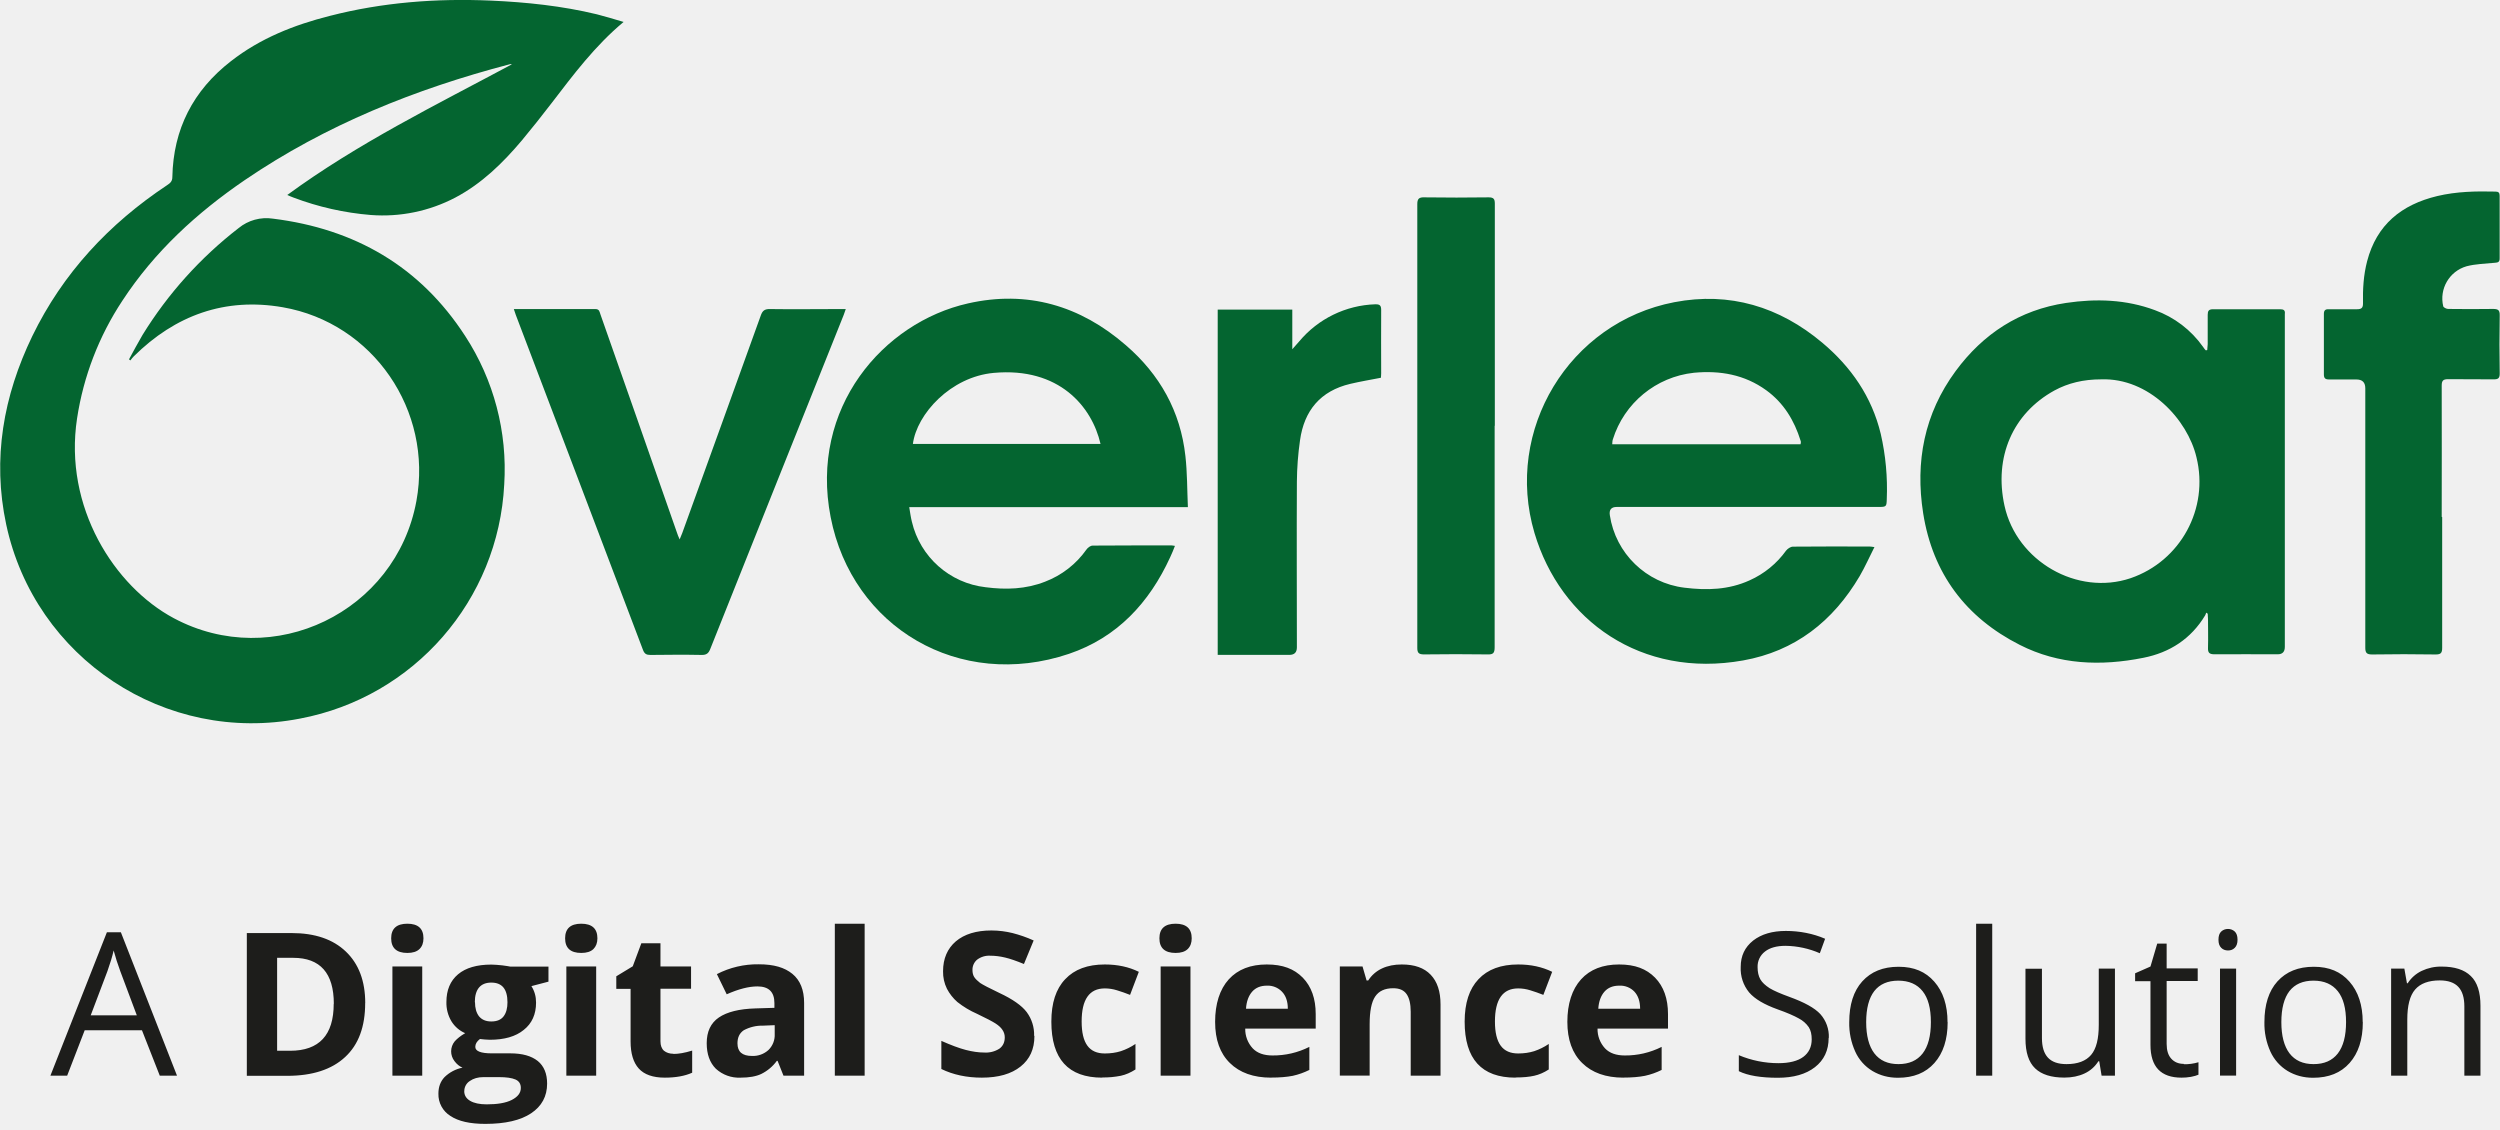
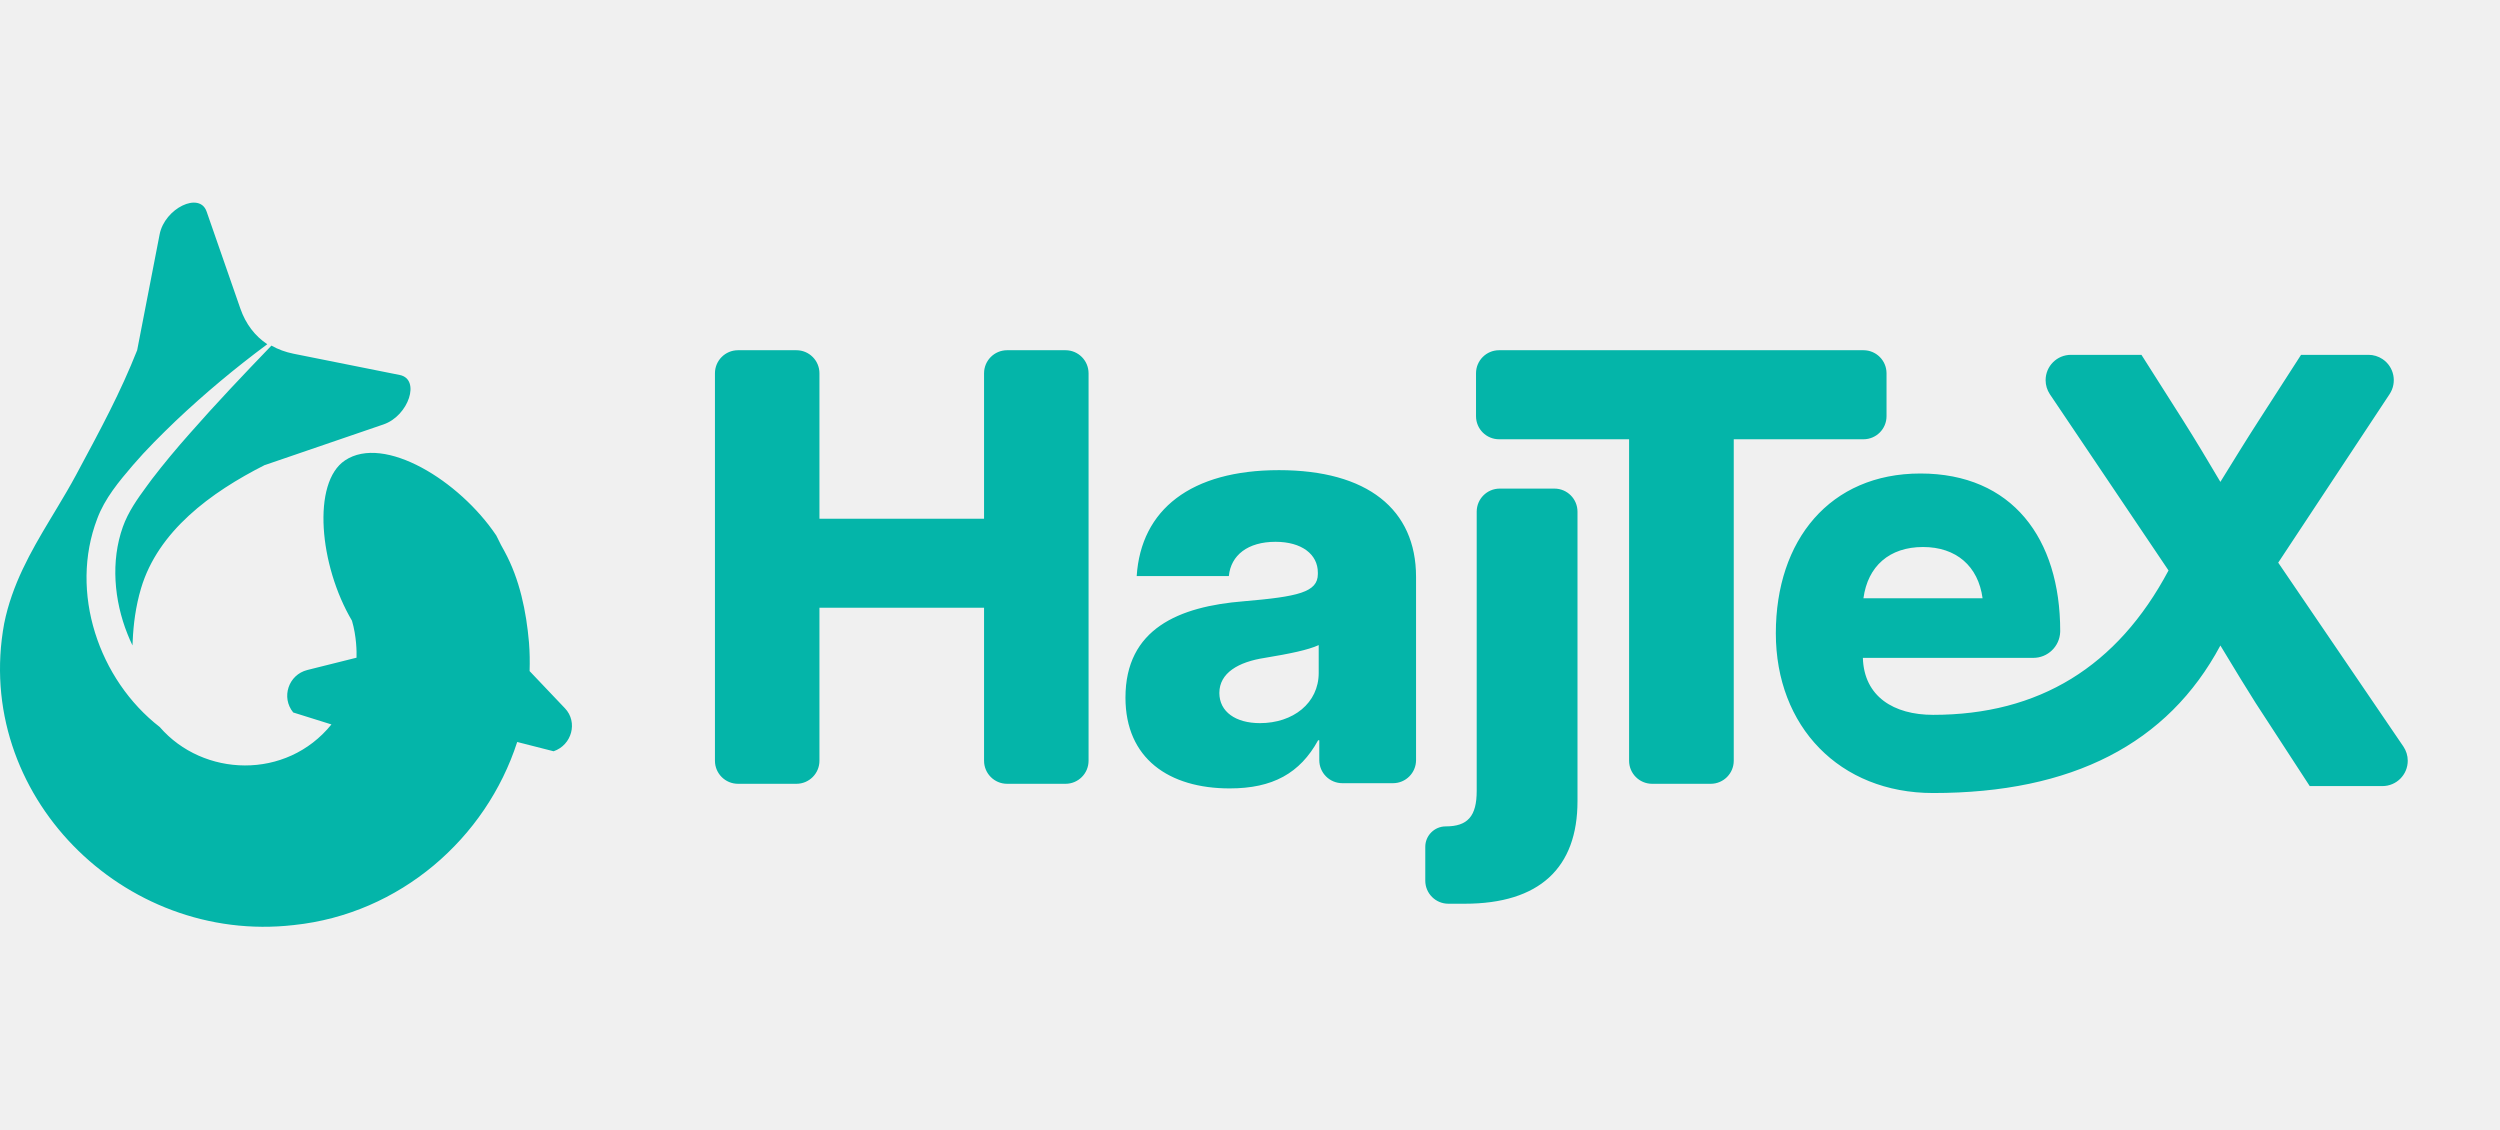
- <svg xmlns="http://www.w3.org/2000/svg" width="425" height="192" fill="none">
-   <g clip-path="url(#a)">
-     <path fill="#1D1D1B" d="m27.16 182.86-3.03-7.72H14.4l-2.98 7.72H8.57l9.6-24.37h2.38l9.54 24.37h-2.93Zm-3.9-10.25-2.82-7.53a40.3 40.3 0 0 1-1.12-3.5c-.24 1.07-.6 2.22-1.05 3.5l-2.85 7.53h7.85ZM62.08 170.52c0 4-1.12 7.06-3.4 9.17-2.27 2.12-5.56 3.2-9.85 3.2h-6.87v-24.27h7.6c3.98 0 7.04 1.05 9.23 3.14 2.2 2.1 3.3 5.02 3.3 8.76Zm-5.33.13c0-5.2-2.3-7.82-6.9-7.82h-2.74v15.8h2.2c4.96 0 7.42-2.67 7.42-7.98h.02ZM66.5 159.51c0-1.64.92-2.48 2.75-2.48s2.74.84 2.74 2.48c0 .79-.23 1.39-.68 1.83-.47.45-1.15.66-2.06.66-1.83 0-2.75-.84-2.75-2.49Zm5.28 23.35h-5.07V164.3h5.07v18.56ZM93.24 164.32v2.56l-2.9.76c.53.84.79 1.75.79 2.8 0 1.99-.7 3.55-2.1 4.65-1.38 1.13-3.31 1.67-5.77 1.67l-.92-.05-.75-.08c-.53.4-.79.84-.79 1.34 0 .73.94 1.1 2.8 1.1h3.16c2.04 0 3.58.44 4.66 1.3 1.07.87 1.59 2.17 1.59 3.84 0 2.17-.92 3.85-2.72 5.05-1.8 1.2-4.4 1.8-7.79 1.8-2.59 0-4.57-.44-5.93-1.35a4.32 4.32 0 0 1-2.04-3.8c0-1.12.34-2.06 1.04-2.8a6.1 6.1 0 0 1 3.06-1.61c-.52-.21-.97-.58-1.36-1.1a2.7 2.7 0 0 1 .03-3.37c.42-.47 1-.94 1.78-1.39a5.1 5.1 0 0 1-2.33-2.01 6.06 6.06 0 0 1-.86-3.3c0-2 .65-3.58 1.98-4.7 1.31-1.1 3.2-1.65 5.65-1.65.52 0 1.12.06 1.86.13.7.1 1.17.16 1.36.21h6.5ZM78.92 185.5c0 .7.34 1.25 1 1.64.67.4 1.61.6 2.82.6 1.8 0 3.24-.23 4.26-.75 1.02-.53 1.54-1.18 1.54-2.04 0-.7-.31-1.18-.92-1.44-.6-.26-1.54-.4-2.82-.4H82.2c-.94 0-1.7.22-2.33.66a2.03 2.03 0 0 0-.94 1.73Zm1.83-15.11c0 .99.23 1.8.68 2.38.47.57 1.15.88 2.09.88s1.65-.28 2.1-.88c.44-.58.65-1.39.65-2.38 0-2.25-.92-3.35-2.75-3.35s-2.8 1.13-2.8 3.35h.03ZM96.07 159.51c0-1.64.91-2.48 2.74-2.48s2.75.84 2.75 2.48c0 .79-.24 1.39-.68 1.83-.47.45-1.15.66-2.07.66-1.83 0-2.74-.84-2.74-2.49Zm5.28 23.35h-5.07V164.3h5.07v18.56ZM114.47 179.17c.89 0 1.94-.18 3.2-.57v3.76c-1.26.57-2.83.84-4.66.84-2.02 0-3.5-.53-4.42-1.55-.92-1.02-1.39-2.56-1.39-4.6v-8.94h-2.43v-2.14l2.8-1.7 1.46-3.92h3.25v3.95h5.2v3.79h-5.2v8.94c0 .7.2 1.25.6 1.6.42.33.94.51 1.6.51v.03ZM133.19 182.86l-1-2.51h-.13a7.23 7.23 0 0 1-2.64 2.22c-.88.42-2.06.63-3.52.63a5.8 5.8 0 0 1-4.21-1.52c-1.02-1.02-1.55-2.46-1.55-4.34 0-1.96.68-3.42 2.07-4.37 1.39-.94 3.45-1.46 6.22-1.54l3.22-.1v-.81c0-1.89-.97-2.83-2.88-2.83-1.49 0-3.22.45-5.23 1.34l-1.67-3.43a15.02 15.02 0 0 1 7.11-1.67c2.61 0 4.4.55 5.72 1.62 1.34 1.1 2 2.75 2 4.94v12.37h-3.54.03Zm-1.5-8.58-1.95.08a6.62 6.62 0 0 0-3.3.78c-.73.5-1.07 1.23-1.07 2.23 0 1.43.81 2.14 2.46 2.14a3.9 3.9 0 0 0 2.82-1.02 3.55 3.55 0 0 0 1.05-2.7v-1.5ZM147 182.86h-5.08v-25.83h5.07v25.83ZM175.85 176.14c0 2.2-.78 3.92-2.35 5.17-1.57 1.26-3.77 1.89-6.59 1.89-2.59 0-4.89-.5-6.88-1.47v-4.78c1.65.73 3.04 1.25 4.16 1.54 1.13.29 2.17.44 3.11.44a4.3 4.3 0 0 0 2.59-.65c.6-.44.92-1.07.92-1.93 0-.47-.14-.9-.4-1.28-.26-.4-.65-.74-1.17-1.08-.53-.34-1.57-.89-3.14-1.64a15.1 15.1 0 0 1-3.35-2.01 7.79 7.79 0 0 1-1.77-2.25 6.42 6.42 0 0 1-.66-2.98c0-2.15.74-3.85 2.17-5.08 1.44-1.22 3.48-1.85 6.04-1.85 1.26 0 2.46.16 3.6.44 1.16.3 2.36.7 3.59 1.26l-1.65 4c-1.3-.53-2.35-.9-3.21-1.1-.84-.2-1.68-.31-2.51-.31a3.4 3.4 0 0 0-2.25.68 2.23 2.23 0 0 0-.78 1.77c0 .45.1.87.3 1.18.22.34.56.65 1 1 .45.3 1.54.88 3.27 1.7 2.27 1.06 3.82 2.16 4.65 3.26a6.4 6.4 0 0 1 1.26 4l.05.08ZM187.38 183.2c-5.78 0-8.65-3.17-8.65-9.52 0-3.16.78-5.57 2.35-7.21 1.57-1.68 3.81-2.51 6.74-2.51 2.15 0 4.08.41 5.78 1.25l-1.49 3.92a28.7 28.7 0 0 0-2.22-.78 6.95 6.95 0 0 0-2.07-.32c-2.64 0-3.94 1.89-3.94 5.62 0 3.74 1.3 5.44 3.94 5.44.97 0 1.89-.13 2.72-.39a10 10 0 0 0 2.49-1.23v4.34c-.81.52-1.65.89-2.49 1.07a15 15 0 0 1-3.16.29v.03ZM197.1 159.51c0-1.64.92-2.48 2.75-2.48s2.74.84 2.74 2.48c0 .79-.23 1.39-.68 1.83-.47.45-1.15.66-2.06.66-1.83 0-2.75-.84-2.75-2.49Zm5.28 23.35h-5.07V164.3h5.07v18.56ZM216.08 183.2c-2.98 0-5.33-.84-7-2.49-1.68-1.64-2.51-3.97-2.51-7 0-3.04.78-5.52 2.32-7.22 1.55-1.7 3.72-2.53 6.46-2.53 2.74 0 4.65.75 6.12 2.24 1.46 1.5 2.2 3.56 2.2 6.2v2.46h-11.98a4.8 4.8 0 0 0 1.28 3.37c.78.81 1.9 1.2 3.35 1.2a13.67 13.67 0 0 0 6.27-1.46v3.92c-.89.44-1.83.78-2.82 1-1.02.2-2.25.3-3.69.3Zm-.7-15.64c-1.08 0-1.91.34-2.51 1.02-.6.68-.97 1.65-1.05 2.9h7.11c0-1.25-.34-2.22-1-2.9a3.33 3.33 0 0 0-2.56-1.02ZM244.89 182.86h-5.07V172c0-1.34-.24-2.35-.7-3-.48-.69-1.24-1-2.28-1-1.41 0-2.43.47-3.06 1.41-.63.94-.94 2.5-.94 4.7v8.74h-5.07V164.3h3.86l.69 2.38h.28a5.52 5.52 0 0 1 2.33-2.04c1-.47 2.12-.68 3.37-.68 2.17 0 3.8.57 4.92 1.75 1.12 1.17 1.67 2.85 1.67 5.04v12.1ZM257.64 183.2c-5.77 0-8.65-3.17-8.65-9.52 0-3.16.79-5.57 2.35-7.21 1.57-1.68 3.82-2.51 6.75-2.51 2.14 0 4.08.41 5.78 1.25l-1.5 3.92a28.7 28.7 0 0 0-2.22-.78 6.95 6.95 0 0 0-2.06-.32c-2.64 0-3.95 1.89-3.95 5.62 0 3.74 1.31 5.44 3.95 5.44.97 0 1.88-.13 2.72-.39a10 10 0 0 0 2.48-1.23v4.34c-.8.52-1.65.89-2.48 1.07-.84.19-1.88.29-3.17.29v.03ZM275.97 183.2c-2.98 0-5.33-.84-7-2.49-1.68-1.64-2.52-3.97-2.52-7 0-3.04.79-5.52 2.33-7.22 1.54-1.7 3.71-2.53 6.46-2.53 2.74 0 4.65.75 6.12 2.24 1.46 1.5 2.2 3.56 2.2 6.2v2.46h-11.98a4.81 4.81 0 0 0 1.28 3.37c.78.81 1.9 1.2 3.35 1.2a13.67 13.67 0 0 0 6.27-1.46v3.92c-.89.44-1.83.78-2.85 1-1 .2-2.22.3-3.69.3h.03Zm-.7-15.64c-1.08 0-1.91.34-2.51 1.02-.6.68-.97 1.65-1.05 2.9h7.11c0-1.25-.34-2.22-.97-2.9a3.33 3.33 0 0 0-2.56-1.02h-.03ZM310.87 176.43c0 2.14-.79 3.79-2.33 4.99-1.54 1.2-3.66 1.8-6.3 1.8-2.87 0-5.1-.36-6.64-1.12v-2.72a17.38 17.38 0 0 0 6.72 1.36c1.88 0 3.3-.37 4.24-1.07.94-.7 1.43-1.7 1.43-2.98 0-.84-.15-1.52-.5-2.07a4.63 4.63 0 0 0-1.7-1.49c-.78-.44-1.98-.97-3.6-1.54-2.25-.81-3.87-1.75-4.84-2.88a6.35 6.35 0 0 1-1.43-4.34c0-1.88.7-3.34 2.11-4.47 1.42-1.1 3.27-1.64 5.57-1.64 2.3 0 4.63.44 6.67 1.33l-.9 2.46a15.11 15.11 0 0 0-5.82-1.26c-1.5 0-2.67.32-3.5.97a3.2 3.2 0 0 0-1.26 2.67c0 .83.16 1.51.47 2.06.32.55.84 1.02 1.57 1.5.73.44 1.86.93 3.37 1.48 2.54.92 4.29 1.88 5.26 2.93a5.7 5.7 0 0 1 1.44 4.05l-.03-.02ZM331.1 173.76c0 2.95-.76 5.28-2.25 6.95-1.49 1.68-3.55 2.51-6.2 2.51-1.61 0-3.05-.39-4.33-1.15a7.35 7.35 0 0 1-2.93-3.3 11.54 11.54 0 0 1-1.02-5.01c0-2.95.73-5.28 2.22-6.93 1.5-1.65 3.53-2.48 6.17-2.48s4.58.84 6.07 2.53c1.49 1.7 2.25 3.98 2.25 6.88h.02Zm-13.85 0c0 2.33.47 4.1 1.38 5.3.94 1.23 2.3 1.84 4.1 1.84 1.81 0 3.17-.6 4.11-1.8.94-1.21 1.41-2.99 1.41-5.34 0-2.35-.47-4.08-1.4-5.25-.95-1.2-2.34-1.8-4.14-1.8-1.8 0-3.16.6-4.08 1.77-.91 1.18-1.38 2.95-1.38 5.28ZM338.68 182.86h-2.74v-25.83h2.74v25.83ZM347.13 164.69v11.79c0 1.49.34 2.59 1.02 3.32.68.73 1.72 1.1 3.16 1.1 1.9 0 3.3-.53 4.18-1.57.89-1.05 1.3-2.75 1.3-5.1v-9.57h2.75v18.2h-2.27l-.4-2.44h-.15a5.48 5.48 0 0 1-2.35 2.07c-1 .47-2.15.7-3.43.7-2.22 0-3.87-.52-4.96-1.56-1.1-1.05-1.65-2.72-1.65-5.05v-11.9h2.8ZM371.25 180.92a8.1 8.1 0 0 0 2.49-.34v2.12c-.29.13-.73.26-1.3.37-.58.1-1.1.13-1.58.13-3.53 0-5.28-1.86-5.28-5.57V166.8h-2.61v-1.34l2.61-1.15 1.15-3.9h1.6v4.22h5.28v2.14h-5.28v10.7c0 1.09.26 1.93.78 2.5.52.58 1.23.89 2.14.89v.05ZM377.14 159.75c0-.63.15-1.1.47-1.39.31-.29.7-.44 1.15-.44.44 0 .83.15 1.15.44.31.29.47.76.47 1.39 0 .63-.16 1.07-.47 1.38-.32.32-.7.45-1.15.45-.47 0-.87-.16-1.15-.45-.32-.31-.47-.75-.47-1.38Zm3 23.1h-2.74v-18.19h2.74v18.2ZM401.68 173.76c0 2.95-.76 5.28-2.25 6.95-1.49 1.68-3.55 2.51-6.2 2.51-1.61 0-3.05-.39-4.33-1.15a7.5 7.5 0 0 1-2.93-3.3 11.54 11.54 0 0 1-1.02-5.01c0-2.95.73-5.28 2.22-6.93 1.5-1.65 3.53-2.48 6.17-2.48s4.58.84 6.07 2.53c1.49 1.7 2.25 3.98 2.25 6.88h.02Zm-13.85 0c0 2.33.47 4.1 1.38 5.3.94 1.23 2.3 1.84 4.1 1.84 1.81 0 3.17-.6 4.11-1.8.94-1.21 1.41-2.99 1.41-5.34 0-2.35-.47-4.08-1.4-5.25-.95-1.2-2.33-1.8-4.14-1.8-1.8 0-3.16.6-4.08 1.77-.91 1.18-1.38 2.95-1.38 5.28ZM418.94 182.86v-11.77c0-1.49-.34-2.59-1.02-3.32-.68-.73-1.73-1.1-3.17-1.1-1.9 0-3.3.53-4.18 1.55-.89 1.02-1.33 2.72-1.33 5.1v9.54h-2.75v-18.2h2.25l.44 2.49h.13a5.81 5.81 0 0 1 2.38-2.1 7.62 7.62 0 0 1 3.4-.73c2.2 0 3.85.53 4.94 1.6 1.1 1.04 1.65 2.74 1.65 5.07v11.87h-2.75Z" />
-     <path fill="#046530" d="M106 3.74c-4.89 4.08-8.52 8.96-12.2 13.75a202.61 202.61 0 0 1-5.1 6.4c-3.25 3.85-6.8 7.32-11.3 9.7a26.56 26.56 0 0 1-14.35 2.96 48.22 48.22 0 0 1-13.15-2.96c-.31-.1-.62-.26-1.07-.44 12.03-8.81 25.23-15.27 38.2-22.22-.14 0-.3-.06-.4 0-16.02 4.2-31.24 10.3-45.01 19.68-8.16 5.57-15.35 12.16-20.81 20.5a49.9 49.9 0 0 0-7.71 20.02c-2.3 15.08 6.35 28.57 16.44 33.96 16.91 9.04 37.77-1.02 41.25-19.92 2.82-15.37-7.35-30.27-22.74-32.94-9.8-1.7-18.25 1.36-25.3 8.34-.22.2-.4.47-.58.7-.08-.05-.16-.1-.24-.18.76-1.38 1.5-2.8 2.3-4.15a68.15 68.15 0 0 1 16.34-18.17 7.44 7.44 0 0 1 5.83-1.6c13.9 1.73 25 8.1 32.68 19.95a41.43 41.43 0 0 1 6.64 25.22A42.7 42.7 0 0 1 51 122.16 42.73 42.73 0 0 1 1.05 89.14c-2.38-11.16-.47-21.83 4.44-32 5.2-10.71 13.04-19.1 22.93-25.67.52-.34.88-.65.88-1.38.16-8.13 3.53-14.7 9.96-19.69 5-3.9 10.75-6.17 16.81-7.7C65.01.4 74.17-.3 83.4.1c6.1.27 12.13.9 18.06 2.33 1.47.37 2.88.81 4.55 1.3ZM375.23 59.5c0-.34.08-.66.08-1v-4.99c0-.65.18-.94.91-.94 3.8.03 7.6 0 11.4 0 .6 0 .89.18.8.81V109.97c0 .84-.4 1.26-1.22 1.26-3.58 0-7.16-.03-10.74 0-.9 0-1.13-.29-1.1-1.12.05-1.63 0-3.27 0-4.9 0-.28-.03-.6-.05-.88l-.26-.18c-.06.15-.08.3-.16.44-2.4 4-6.01 6.35-10.54 7.24-7.21 1.44-14.35 1.18-20.99-2.2-9.17-4.65-14.8-12.12-16.42-22.37-1.38-8.76.19-16.94 5.52-24.18 4.68-6.35 10.88-10.4 18.77-11.58 5.12-.76 10.2-.6 15.11 1.23a17.17 17.17 0 0 1 8.18 6.24c.13.21.29.4.45.58.07 0 .15 0 .23-.03l.03-.02Zm-18.04 4.99c-3 0-5.62.63-7.95 1.9-7.08 3.9-10.3 11.33-8.47 19.61 2.07 9.41 12.37 15.35 21.44 12.29a17.33 17.33 0 0 0 11.19-20.55c-1.52-6.45-8.1-13.54-16.21-13.25ZM318.69 92.93c-.9 1.78-1.63 3.43-2.54 5-4.52 7.68-11 12.78-19.84 14.35-17.3 3.08-31.03-6.8-35.45-21.68-5.18-17.48 5.88-35.8 23.79-39.23 9.38-1.8 17.85.76 25.15 6.9 4.88 4.1 8.41 9.17 9.93 15.5a41.84 41.84 0 0 1 1.02 11.11c-.03 1.25-.1 1.3-1.36 1.3h-44.54c-.93 0-1.32.47-1.18 1.4a14.61 14.61 0 0 0 12.7 12.33c3.8.47 7.5.37 11.06-1.25a15.32 15.32 0 0 0 6.2-5.05c.26-.34.78-.68 1.17-.68 4.34-.05 8.66-.02 13-.02.18 0 .36.02.88.1v-.08ZM306.1 75.5l.05-.32c0-.1-.02-.18-.05-.26-1.07-3.45-2.88-6.43-5.83-8.57-3.68-2.67-7.87-3.4-12.31-2.98a16.26 16.26 0 0 0-13.78 11.34c-.08.24-.08.52-.1.81h32.02v-.02Z" />
-     <path fill="#046530" d="M87.36 52.54h13.86c.7 0 .7.5.86.92l6.04 17.2 6.98 19.94c.1.3.2.58.44 1.1.21-.52.34-.8.45-1.1 4.44-12.3 8.91-24.62 13.33-36.93.29-.84.65-1.15 1.57-1.13 3.92.06 7.84 0 11.76 0h1.13c-.13.42-.24.7-.34.97-7.59 18.95-15.14 37.88-22.7 56.83-.28.7-.62 1-1.4 1-2.93-.06-5.84-.03-8.76 0-.66 0-1-.16-1.26-.82-7.19-19-14.43-38-21.64-57-.1-.27-.19-.53-.32-.95v-.03ZM415.17 87.91v22.22c0 .87-.23 1.13-1.1 1.13-3.6-.06-7.21-.06-10.82 0-.94 0-1.15-.3-1.15-1.18V66.01c0-1-.5-1.5-1.52-1.5h-4.62c-.66 0-.9-.2-.9-.86V53.38c0-.6.22-.84.84-.81 1.6.03 3.22 0 4.81 0 .76 0 1-.26 1-.97-.05-2.43.08-4.8.7-7.19 1.63-6.24 5.86-9.62 11.92-11.08 3.27-.78 6.6-.84 9.91-.76.52 0 .7.21.7.73v10.64c0 .6-.28.7-.8.73-1.62.16-3.27.19-4.84.6a5.7 5.7 0 0 0-3.95 6.8c.06.21.55.45.84.45 2.54.02 5.1.05 7.63 0 .84 0 1.15.18 1.13 1.1-.06 3.29-.06 6.58 0 9.88 0 .73-.21.99-.97.99-2.61-.03-5.2 0-7.82-.03-.83 0-1.07.27-1.07 1.08.03 7.45 0 14.87 0 22.32l.08.05ZM254.09 72.38v37.67c0 .97-.26 1.23-1.2 1.2-3.61-.05-7.22-.05-10.82 0-.9 0-1.13-.28-1.13-1.12V34.7c0-.92.31-1.18 1.2-1.15 3.64.05 7.3.05 10.93 0 .86 0 1.05.29 1.05 1.07v37.77h-.03ZM234.7 64.23c-1.76.34-3.46.63-5.13 1.02-5.1 1.2-7.87 4.55-8.57 9.62a52.66 52.66 0 0 0-.53 7.03c-.05 9.38 0 18.77 0 28.15 0 .86-.42 1.28-1.28 1.28h-12.18v-58.7h12.68v6.74l1.2-1.36a17.6 17.6 0 0 1 12.89-6.28c.78-.02 1.02.19 1.02.97-.03 3.58 0 7.16 0 10.74 0 .3-.03.55-.05.79h-.06ZM185.76 92.75c-.37 0-.84.34-1.07.68a15.25 15.25 0 0 1-7.04 5.46c-3.26 1.28-6.66 1.39-10.09.94a14.56 14.56 0 0 1-12.54-11.13c-.19-.76-.3-1.57-.45-2.49h47.37c-.13-2.98-.1-5.85-.42-8.68-.84-7.63-4.37-13.88-10.12-18.84-7.76-6.75-16.78-9.39-26.84-7.11-14.4 3.24-26.98 17.75-23.35 36.33 3.66 18.77 21.91 29.52 40.52 23.24 8.18-2.77 13.65-8.68 17.2-16.42.29-.6.53-1.22.81-1.93-.28-.03-.42-.08-.57-.08-4.47 0-8.92 0-13.39.03h-.02Zm-16.81-29.36c11.1-1 16.68 5.73 18.14 12.08h-31.9c.66-5.07 6.41-11.42 13.76-12.08Z" />
+ <svg xmlns="http://www.w3.org/2000/svg" width="425" height="192" viewBox="0 0 542 157" version="1.1">
+   <g id="Artboard-Copy-2" stroke="none" stroke-width="1" fill="none" fill-rule="evenodd">
+     <path d="M34.606,6.887 C35.703,1.232 43.27,-2.449 44.792,1.931 L52.114,22.984 C53.268,26.302 55.269,28.922 57.946,30.7 C51.005,35.851 44.367,41.386 38.065,47.352 C34.886,50.413 31.731,53.523 28.814,56.922 C25.816,60.425 22.705,64.132 21.076,68.539 C14.986,84.449 21.379,103.421 34.637,113.695 C44.02,124.544 62.058,125.239 71.858,113.131 L63.572,110.536 C60.9,107.277 62.535,102.352 66.628,101.329 L77.296,98.66 C77.341,97.358 77.296,94.011 76.304,90.634 C69.211,78.641 67.593,60.696 74.795,55.886 C83.293,50.21 99.604,60.254 107.6,72.175 C108.351,73.731 108.946,74.879 109.385,75.617 C112.669,81.654 114.095,88.586 114.686,95.377 C114.849,97.454 114.883,99.517 114.816,101.562 L122.492,109.641 C125.316,112.614 123.995,117.59 120.021,118.945 L112.129,116.933 C105.367,137.873 86.684,154.206 63.722,156.622 C26.71,160.901 -5.912,128.214 0.909,91.234 C2.611,82.799 6.627,75.753 10.79,68.814 L12.353,66.215 C13.785,63.832 15.203,61.442 16.517,58.995 C22.134,48.536 26.036,41.297 29.735,32.007 Z M58.845,31 C60.285,31.816 61.896,32.411 63.658,32.764 L86.664,37.368 C91.218,38.28 88.614,46.212 83.147,48.085 L57.446,56.888 L57.432,56.875 C45.592,62.859 34.275,71.252 30.586,83.589 C29.393,87.597 28.926,91.489 28.775,94.905 C28.752,95.272 28.735,95.637 28.723,96 C28.336,95.197 27.974,94.38 27.648,93.548 C24.726,86.242 23.985,77.734 26.631,70.308 C27.791,67.047 29.782,64.239 31.834,61.45 L32.56,60.465 L32.922,59.972 C35.512,56.594 38.279,53.274 41.155,50.038 C46.856,43.541 52.833,37.241 58.845,31 Z M160,126 L172.657,126 C175.419,126 177.657,123.761 177.657,121 L177.657,87.832 L177.657,87.832 L213.343,87.832 L213.343,121 C213.343,123.761 215.581,126 218.343,126 L231,126 C233.761,126 236,123.761 236,121 L236,37 C236,34.239 233.761,32 231,32 L218.343,32 C215.581,32 213.343,34.239 213.343,37 L213.343,68.528 L213.343,68.528 L177.657,68.528 L177.657,37 C177.657,34.239 175.419,32 172.657,32 L160,32 C157.239,32 155,34.239 155,37 L155,121 C155,123.761 157.239,126 160,126 Z M266.603,127 C275.906,127 281.837,123.729 285.771,116.559 L286.021,116.559 L286.021,120.868 C286.021,123.629 288.259,125.868 291.021,125.868 L302,125.868 C304.761,125.868 307,123.629 307,120.868 L307,81.147 L307,81.147 C307,66.491 296.448,58 277.279,58 C258.173,58 247.372,66.554 246.435,80.958 L266.415,80.958 C266.852,76.429 270.536,73.536 276.53,73.536 C282.212,73.536 285.709,76.241 285.709,80.203 L285.709,80.518 C285.709,84.48 281.4,85.424 269.6,86.43 C255.551,87.562 244,92.406 244,107.313 C244,120.521 253.428,127 266.603,127 Z M273.159,112.848 C267.914,112.848 264.355,110.395 264.355,106.306 C264.355,101.966 268.476,99.576 274.22,98.696 C279.527,97.815 283.586,96.997 285.896,95.928 L285.896,101.966 C285.896,108.508 280.339,112.848 273.159,112.848 Z M337,62 C339.761,62 342,64.239 342,67 L342,129.771 C342,144.214 333.766,152 317.551,152 L314,152 C311.239,152 309,149.761 309,147 L309,139.668 C309,137.219 310.985,135.234 313.434,135.234 C318.184,135.234 320.148,133.036 320.148,127.573 L320.148,67 C320.148,64.239 322.386,62 325.148,62 L337,62 Z M464.265,33 L473.23,47.118 C476.051,51.573 478.746,56.091 481.379,60.546 C484.137,56.091 486.896,51.573 489.779,47.118 L498.869,33 L513.485,33 C514.562,33 515.615,33.317 516.513,33.912 C519.04,35.585 519.733,38.992 518.061,41.522 L493.917,78.053 L521.048,117.91 C521.668,118.822 522,119.899 522,121.002 C522,124.035 519.544,126.494 516.513,126.494 L500.75,126.494 L489.027,108.485 C487.272,105.725 484.723,101.568 481.379,96.016 C469.97,117.339 449.211,128 419.102,128 C398.792,128 385,113.568 385,93.363 C385,73.159 396.722,58.727 416.344,58.727 C436.216,58.727 446.652,72.782 446.652,92.861 L446.648,93.102 C446.522,96.213 443.962,98.697 440.822,98.697 L403.869,98.697 C404.119,107.105 410.579,111.051 419.102,111.051 C442.034,111.051 459.045,100.616 470.136,79.747 L444.404,41.528 C443.807,40.628 443.489,39.572 443.489,38.492 C443.489,35.459 445.945,33 448.976,33 L464.265,33 Z M404,32 C406.761,32 409,34.239 409,37 L409,46.305 C409,49.066 406.761,51.305 404,51.305 L375.877,51.305 L375.877,121 C375.877,123.761 373.638,126 370.877,126 L358.186,126 C355.425,126 353.186,123.761 353.186,121 L353.186,51.305 L325,51.305 C322.239,51.305 320,49.066 320,46.305 L320,37 C320,34.239 322.239,32 325,32 L404,32 Z M416.908,74.664 C409.636,74.664 404.934,78.806 403.994,85.771 L429.821,85.771 C428.881,78.806 424.117,74.664 416.908,74.664 Z" id="Combined-Shape" fill="#04B5A9" />
  </g>
-   <defs>
-     <clipPath id="a">
-       <path fill="#fff" d="M0 0h425v191.04H0z" />
-     </clipPath>
-   </defs>
</svg>
